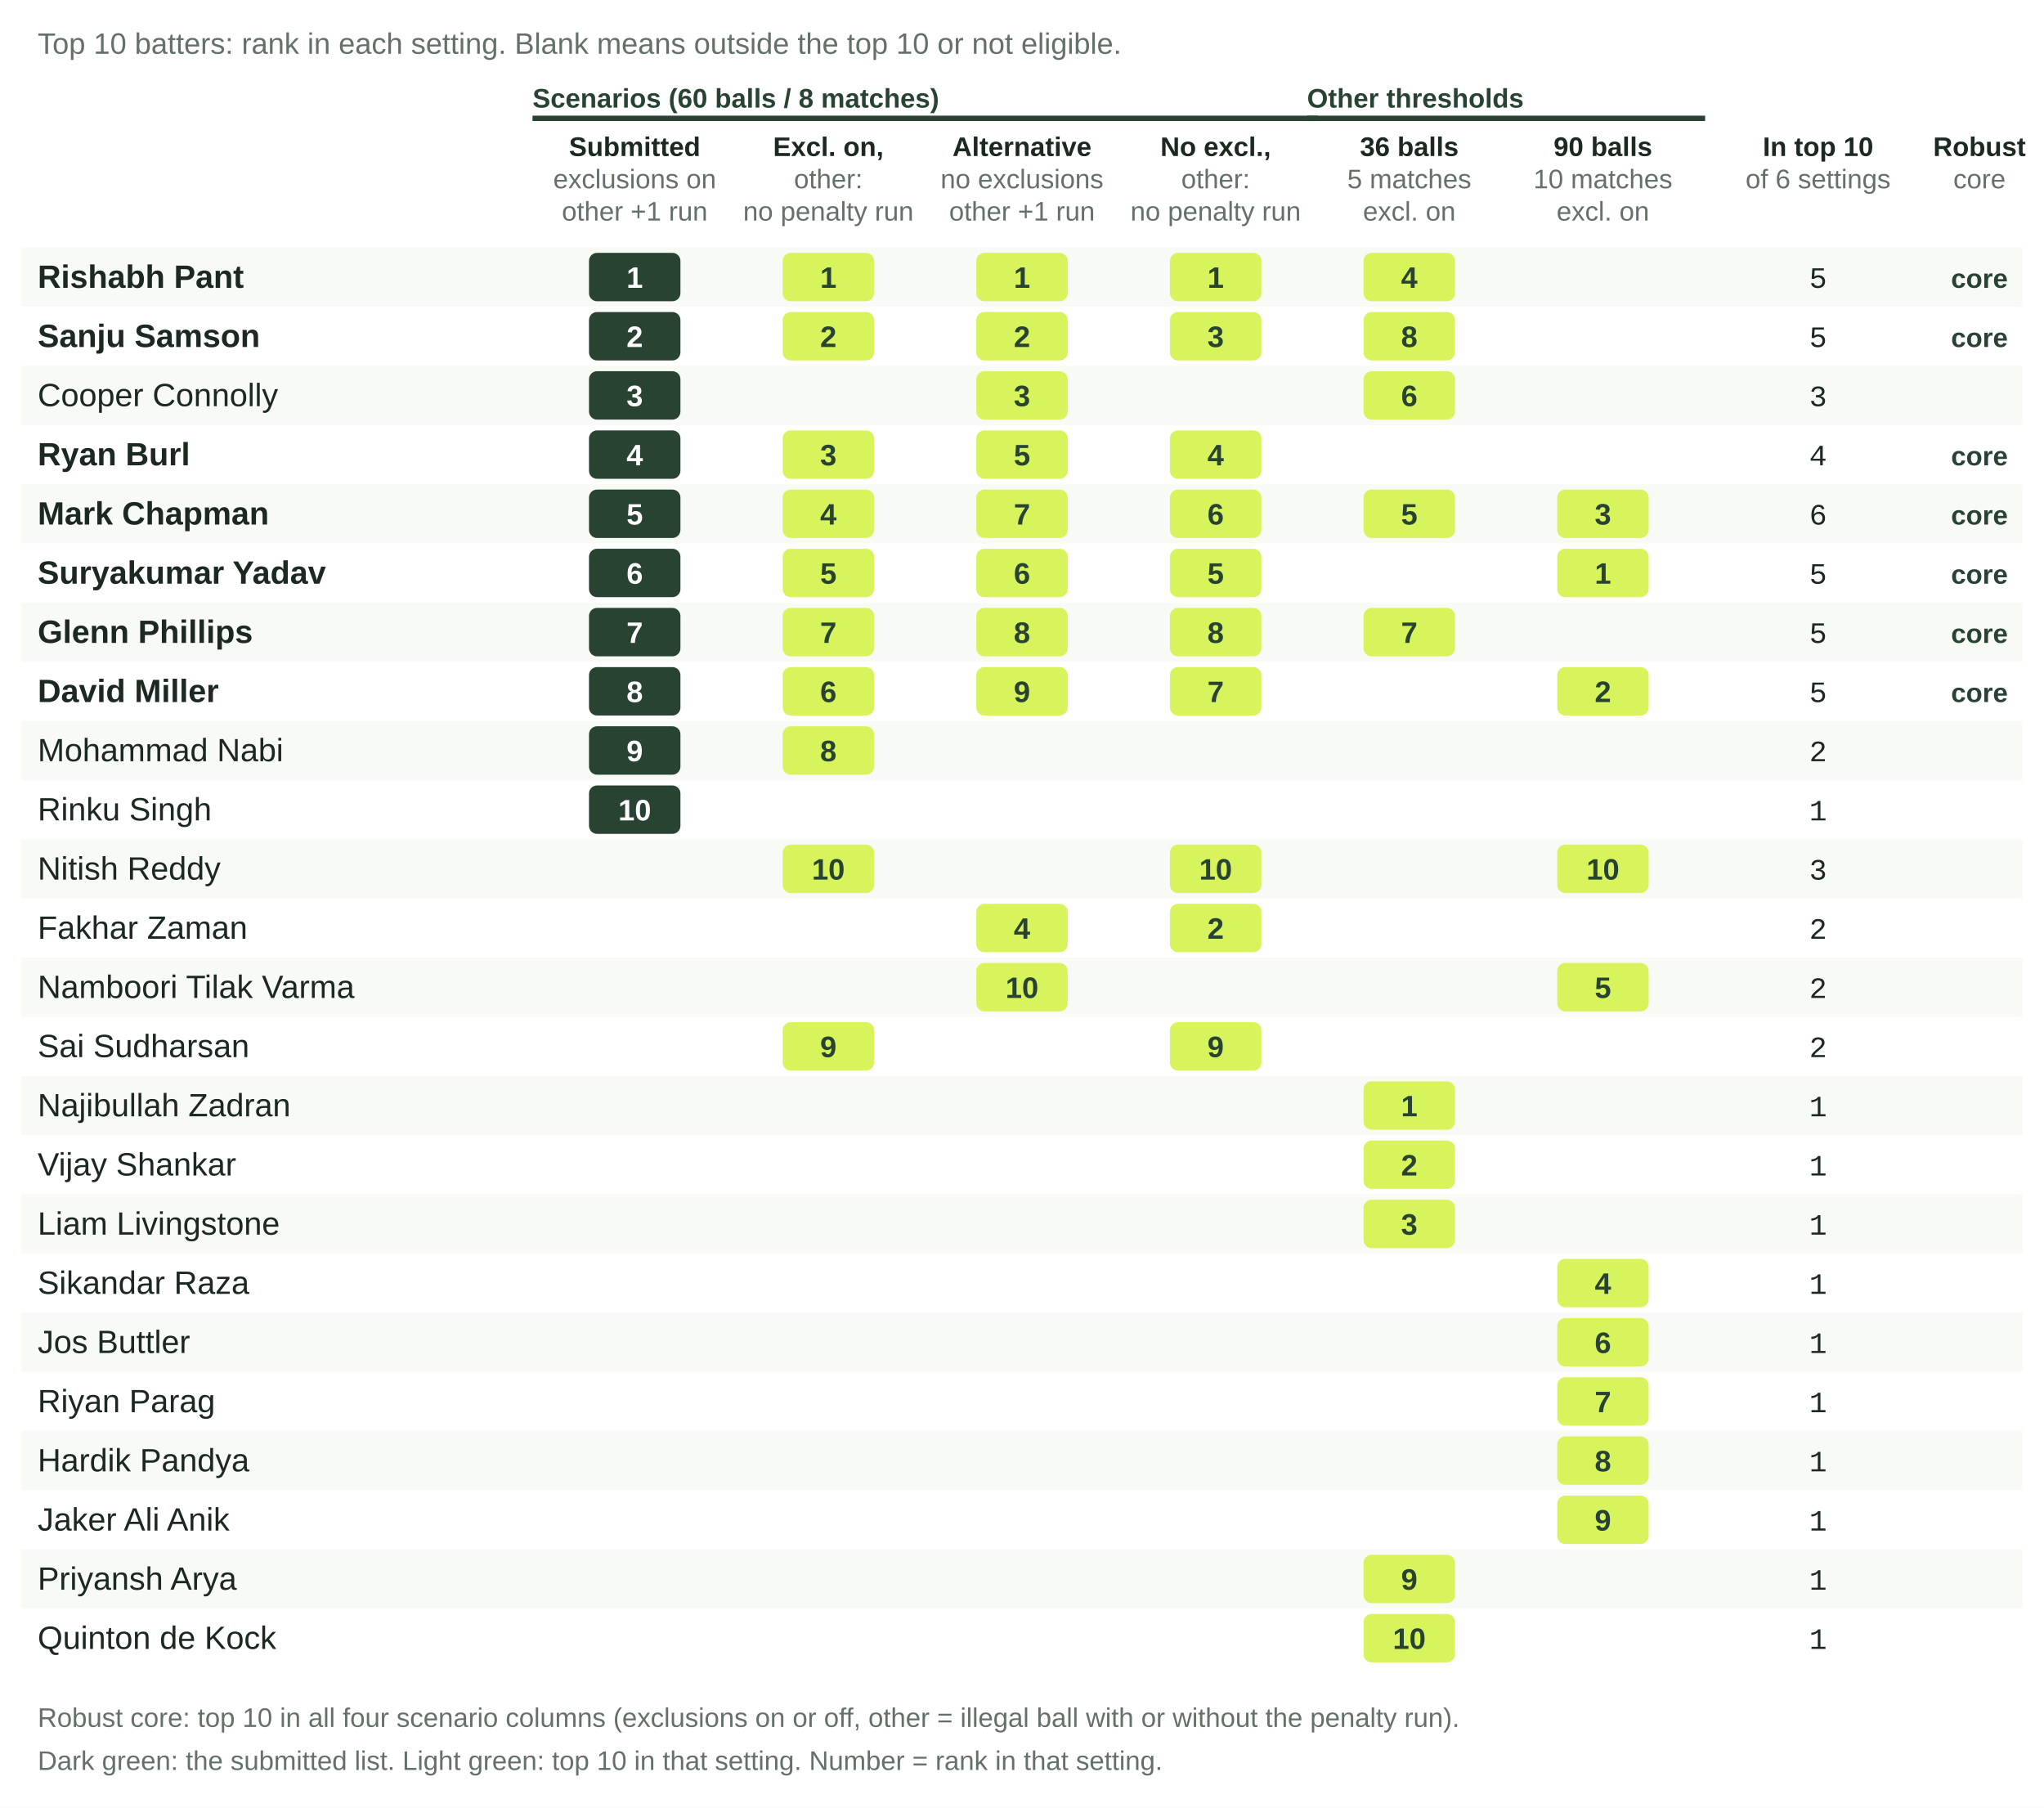
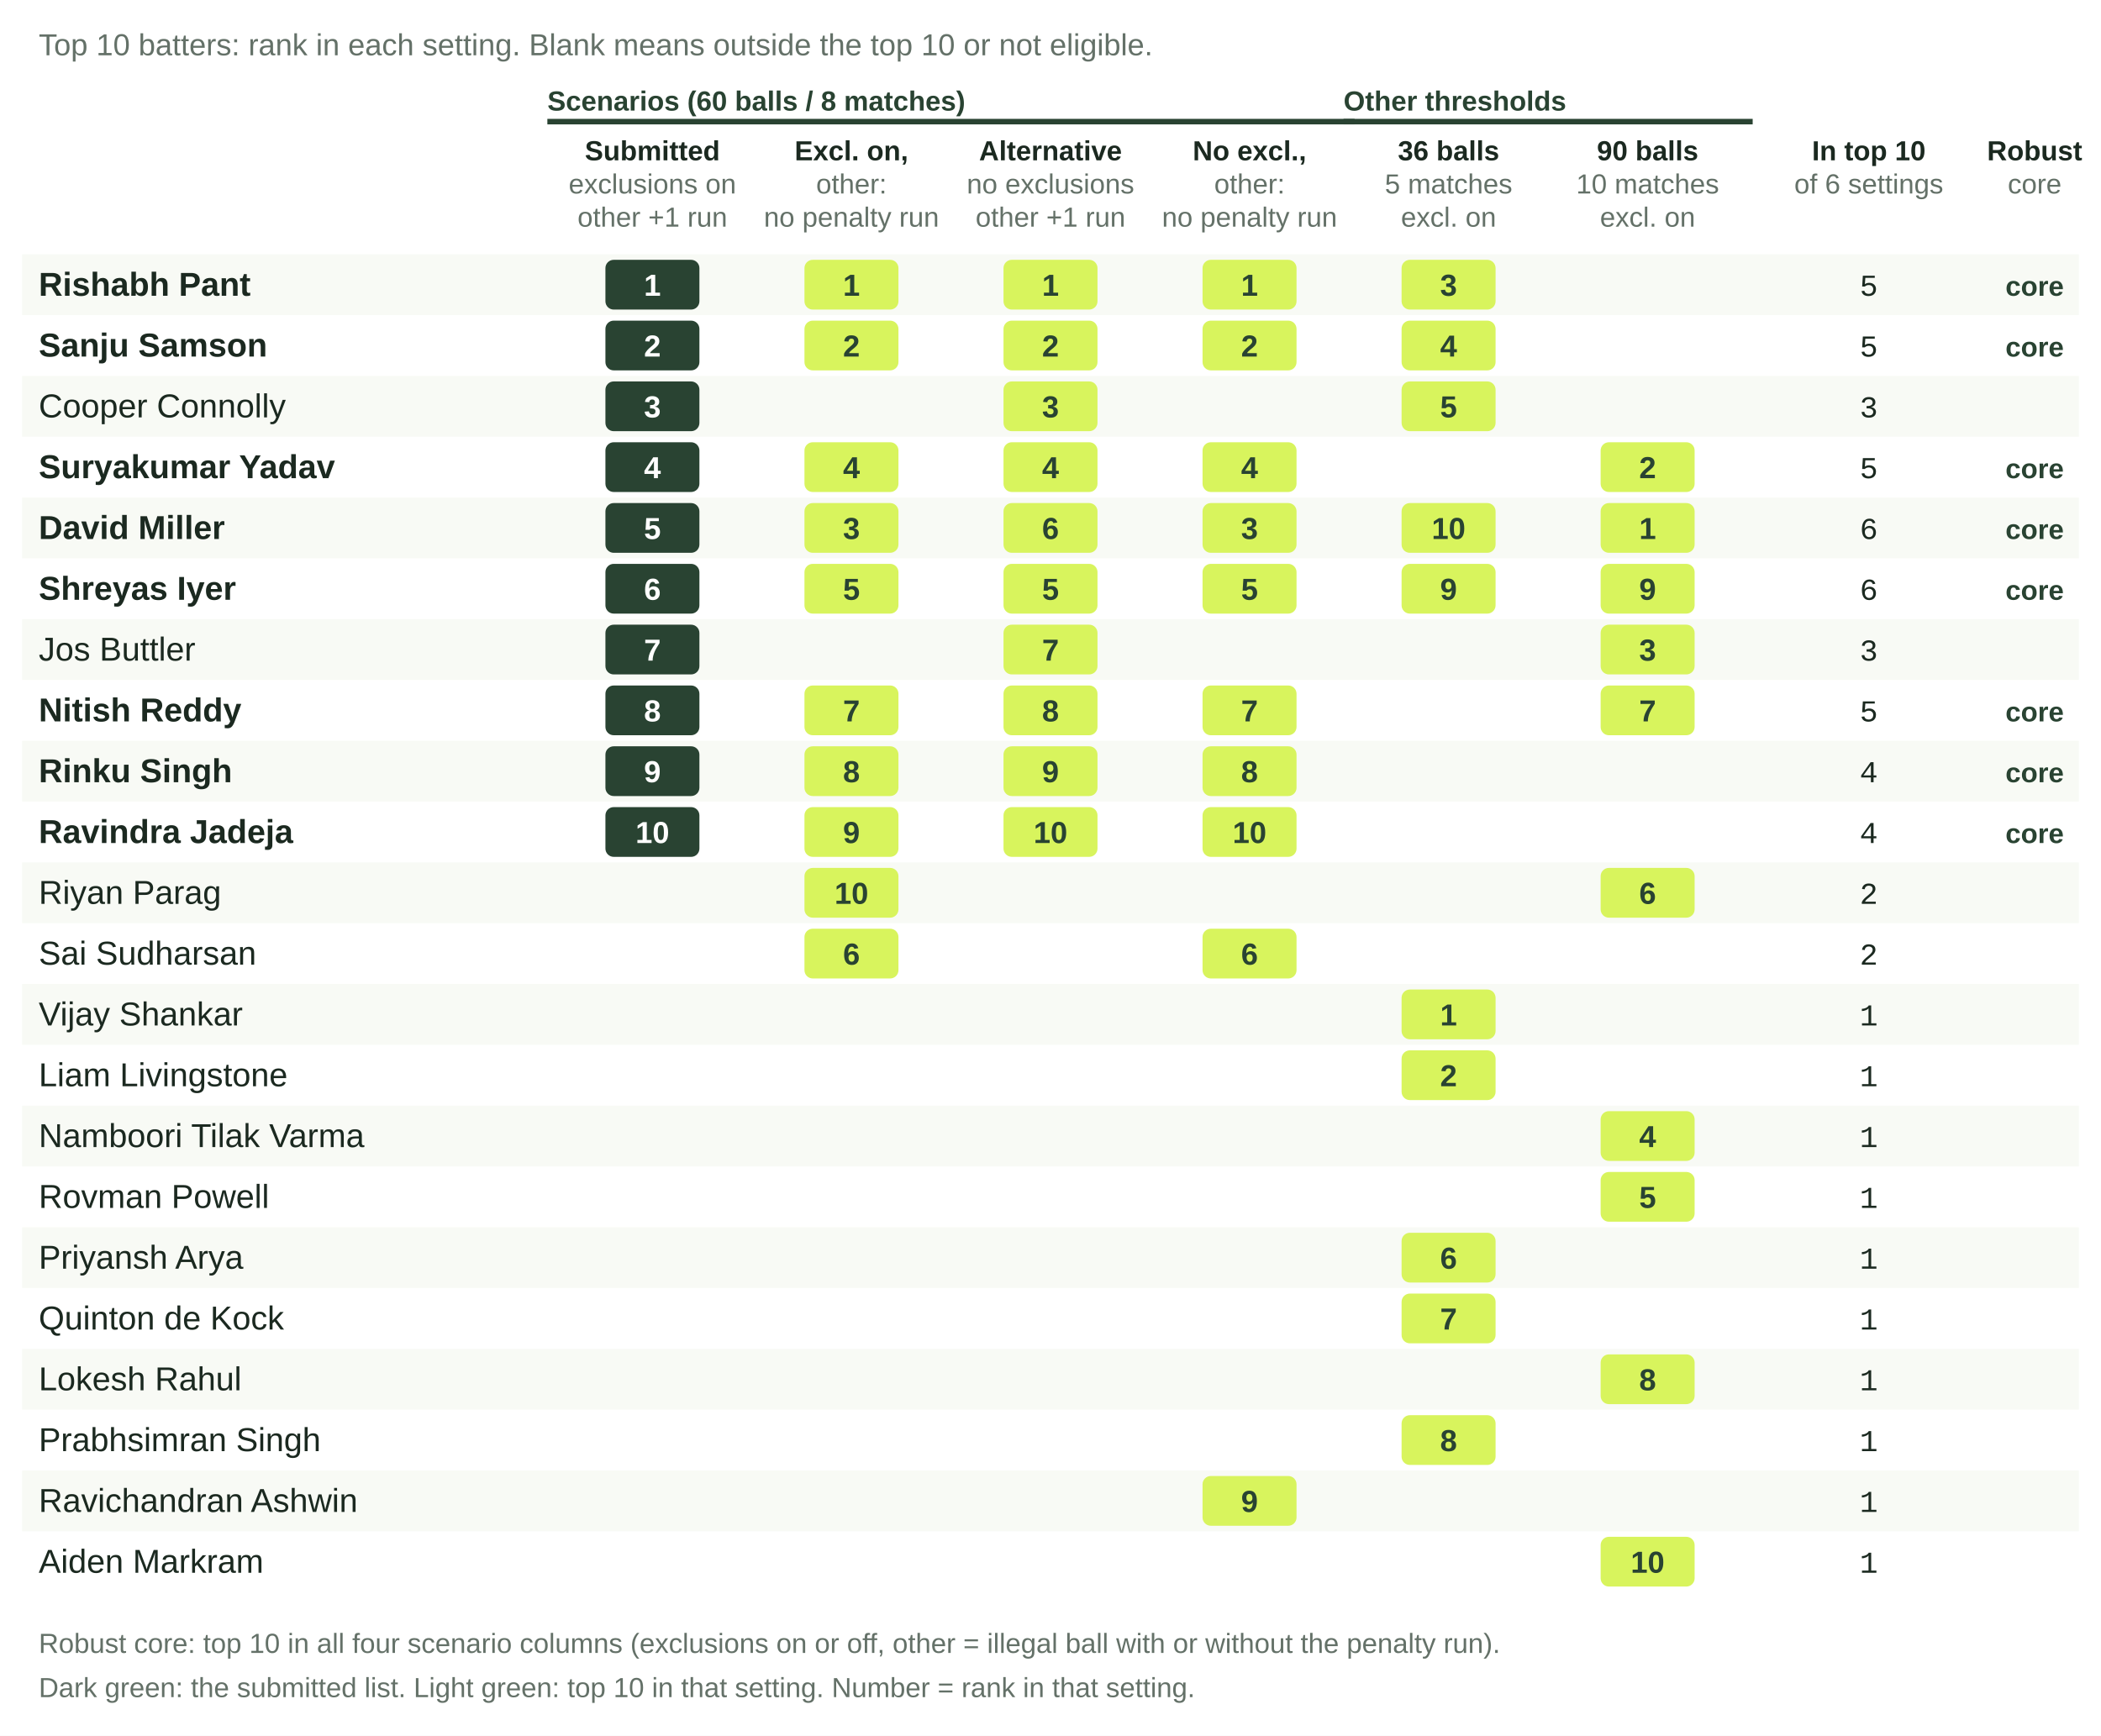
- <svg xmlns="http://www.w3.org/2000/svg" viewBox="0 0 760 672" width="760" height="672" role="img" aria-label="Top-10 membership of batters across settings">
-   <rect x="0" y="0" width="760" height="672" fill="#ffffff" />
+ <svg xmlns="http://www.w3.org/2000/svg" viewBox="0 0 760 628" width="760" height="628" role="img" aria-label="Top-10 membership of batters across settings">
+   <rect x="0" y="0" width="760" height="628" fill="#ffffff" />
  <text x="14" y="20" font-family="Segoe UI, Arial, sans-serif" font-size="11" font-weight="normal" fill="#647168" text-anchor="start">Top 10 batters: rank in each setting. Blank means outside the top 10 or not eligible.</text>
  <text x="198" y="40" font-family="Segoe UI, Arial, sans-serif" font-size="10" font-weight="700" fill="#294332" text-anchor="start">Scenarios (60 balls / 8 matches)</text>
  <line x1="198" y1="44" x2="490" y2="44" stroke="#294332" stroke-width="2" />
  <text x="486" y="40" font-family="Segoe UI, Arial, sans-serif" font-size="10" font-weight="700" fill="#294332" text-anchor="start">Other thresholds</text>
  <line x1="486" y1="44" x2="634" y2="44" stroke="#294332" stroke-width="2" />
  <text x="236" y="58" font-family="Segoe UI, Arial, sans-serif" font-size="10" font-weight="700" fill="#1b2920" text-anchor="middle">Submitted</text>
  <text x="236" y="70" font-family="Segoe UI, Arial, sans-serif" font-size="10" font-weight="normal" fill="#647168" text-anchor="middle">exclusions on</text>
  <text x="236" y="82" font-family="Segoe UI, Arial, sans-serif" font-size="10" font-weight="normal" fill="#647168" text-anchor="middle">other +1 run</text>
  <text x="308" y="58" font-family="Segoe UI, Arial, sans-serif" font-size="10" font-weight="700" fill="#1b2920" text-anchor="middle">Excl. on,</text>
  <text x="308" y="70" font-family="Segoe UI, Arial, sans-serif" font-size="10" font-weight="normal" fill="#647168" text-anchor="middle">other:</text>
  <text x="308" y="82" font-family="Segoe UI, Arial, sans-serif" font-size="10" font-weight="normal" fill="#647168" text-anchor="middle">no penalty run</text>
  <text x="380" y="58" font-family="Segoe UI, Arial, sans-serif" font-size="10" font-weight="700" fill="#1b2920" text-anchor="middle">Alternative</text>
  <text x="380" y="70" font-family="Segoe UI, Arial, sans-serif" font-size="10" font-weight="normal" fill="#647168" text-anchor="middle">no exclusions</text>
  <text x="380" y="82" font-family="Segoe UI, Arial, sans-serif" font-size="10" font-weight="normal" fill="#647168" text-anchor="middle">other +1 run</text>
  <text x="452" y="58" font-family="Segoe UI, Arial, sans-serif" font-size="10" font-weight="700" fill="#1b2920" text-anchor="middle">No excl.,</text>
  <text x="452" y="70" font-family="Segoe UI, Arial, sans-serif" font-size="10" font-weight="normal" fill="#647168" text-anchor="middle">other:</text>
  <text x="452" y="82" font-family="Segoe UI, Arial, sans-serif" font-size="10" font-weight="normal" fill="#647168" text-anchor="middle">no penalty run</text>
  <text x="524" y="58" font-family="Segoe UI, Arial, sans-serif" font-size="10" font-weight="700" fill="#1b2920" text-anchor="middle">36 balls</text>
  <text x="524" y="70" font-family="Segoe UI, Arial, sans-serif" font-size="10" font-weight="normal" fill="#647168" text-anchor="middle">5 matches</text>
  <text x="524" y="82" font-family="Segoe UI, Arial, sans-serif" font-size="10" font-weight="normal" fill="#647168" text-anchor="middle">excl. on</text>
  <text x="596" y="58" font-family="Segoe UI, Arial, sans-serif" font-size="10" font-weight="700" fill="#1b2920" text-anchor="middle">90 balls</text>
  <text x="596" y="70" font-family="Segoe UI, Arial, sans-serif" font-size="10" font-weight="normal" fill="#647168" text-anchor="middle">10 matches</text>
  <text x="596" y="82" font-family="Segoe UI, Arial, sans-serif" font-size="10" font-weight="normal" fill="#647168" text-anchor="middle">excl. on</text>
  <text x="676" y="58" font-family="Segoe UI, Arial, sans-serif" font-size="10" font-weight="700" fill="#1b2920" text-anchor="middle">In top 10</text>
  <text x="676" y="70" font-family="Segoe UI, Arial, sans-serif" font-size="10" font-weight="normal" fill="#647168" text-anchor="middle">of 6 settings</text>
  <text x="736" y="58" font-family="Segoe UI, Arial, sans-serif" font-size="10" font-weight="700" fill="#1b2920" text-anchor="middle">Robust</text>
  <text x="736" y="70" font-family="Segoe UI, Arial, sans-serif" font-size="10" font-weight="normal" fill="#647168" text-anchor="middle">core</text>
-   <g class="row" data-player="Rishabh Pant" data-ranks="1,1,1,1,4,-" data-count="5" data-core="yes">
+   <g class="row" data-player="Rishabh Pant" data-ranks="1,1,1,1,3,-" data-count="5" data-core="yes">
    <rect x="8" y="92" width="744" height="22" fill="#f8faf5" />
    <text x="14" y="107" font-family="Segoe UI, Arial, sans-serif" font-size="12" font-weight="700" fill="#1b2920" text-anchor="start">Rishabh Pant</text>
    <rect x="219" y="94" width="34" height="18" fill="#294332" rx="3" />
    <text x="236" y="107" font-family="Segoe UI, Arial, sans-serif" font-size="11" font-weight="700" fill="#ffffff" text-anchor="middle" class="v-rank">1</text>
    <rect x="291" y="94" width="34" height="18" fill="#d8f45d" rx="3" />
    <text x="308" y="107" font-family="Segoe UI, Arial, sans-serif" font-size="11" font-weight="700" fill="#294332" text-anchor="middle" class="v-rank">1</text>
    <rect x="363" y="94" width="34" height="18" fill="#d8f45d" rx="3" />
    <text x="380" y="107" font-family="Segoe UI, Arial, sans-serif" font-size="11" font-weight="700" fill="#294332" text-anchor="middle" class="v-rank">1</text>
    <rect x="435" y="94" width="34" height="18" fill="#d8f45d" rx="3" />
    <text x="452" y="107" font-family="Segoe UI, Arial, sans-serif" font-size="11" font-weight="700" fill="#294332" text-anchor="middle" class="v-rank">1</text>
    <rect x="507" y="94" width="34" height="18" fill="#d8f45d" rx="3" />
-     <text x="524" y="107" font-family="Segoe UI, Arial, sans-serif" font-size="11" font-weight="700" fill="#294332" text-anchor="middle" class="v-rank">4</text>
+     <text x="524" y="107" font-family="Segoe UI, Arial, sans-serif" font-size="11" font-weight="700" fill="#294332" text-anchor="middle" class="v-rank">3</text>
    <text x="676" y="107" font-family="Consolas, Courier New, monospace" font-size="11" font-weight="normal" fill="#1b2920" text-anchor="middle">5</text>
    <text x="736" y="107" font-family="Segoe UI, Arial, sans-serif" font-size="10" font-weight="700" fill="#294332" text-anchor="middle">core</text>
  </g>
-   <g class="row" data-player="Sanju Samson" data-ranks="2,2,2,3,8,-" data-count="5" data-core="yes">
+   <g class="row" data-player="Sanju Samson" data-ranks="2,2,2,2,4,-" data-count="5" data-core="yes">
    <text x="14" y="129" font-family="Segoe UI, Arial, sans-serif" font-size="12" font-weight="700" fill="#1b2920" text-anchor="start">Sanju Samson</text>
    <rect x="219" y="116" width="34" height="18" fill="#294332" rx="3" />
    <text x="236" y="129" font-family="Segoe UI, Arial, sans-serif" font-size="11" font-weight="700" fill="#ffffff" text-anchor="middle" class="v-rank">2</text>
    <rect x="291" y="116" width="34" height="18" fill="#d8f45d" rx="3" />
    <text x="308" y="129" font-family="Segoe UI, Arial, sans-serif" font-size="11" font-weight="700" fill="#294332" text-anchor="middle" class="v-rank">2</text>
    <rect x="363" y="116" width="34" height="18" fill="#d8f45d" rx="3" />
    <text x="380" y="129" font-family="Segoe UI, Arial, sans-serif" font-size="11" font-weight="700" fill="#294332" text-anchor="middle" class="v-rank">2</text>
    <rect x="435" y="116" width="34" height="18" fill="#d8f45d" rx="3" />
-     <text x="452" y="129" font-family="Segoe UI, Arial, sans-serif" font-size="11" font-weight="700" fill="#294332" text-anchor="middle" class="v-rank">3</text>
+     <text x="452" y="129" font-family="Segoe UI, Arial, sans-serif" font-size="11" font-weight="700" fill="#294332" text-anchor="middle" class="v-rank">2</text>
    <rect x="507" y="116" width="34" height="18" fill="#d8f45d" rx="3" />
-     <text x="524" y="129" font-family="Segoe UI, Arial, sans-serif" font-size="11" font-weight="700" fill="#294332" text-anchor="middle" class="v-rank">8</text>
+     <text x="524" y="129" font-family="Segoe UI, Arial, sans-serif" font-size="11" font-weight="700" fill="#294332" text-anchor="middle" class="v-rank">4</text>
    <text x="676" y="129" font-family="Consolas, Courier New, monospace" font-size="11" font-weight="normal" fill="#1b2920" text-anchor="middle">5</text>
    <text x="736" y="129" font-family="Segoe UI, Arial, sans-serif" font-size="10" font-weight="700" fill="#294332" text-anchor="middle">core</text>
  </g>
-   <g class="row" data-player="Cooper Connolly" data-ranks="3,-,3,-,6,-" data-count="3" data-core="no">
+   <g class="row" data-player="Cooper Connolly" data-ranks="3,-,3,-,5,-" data-count="3" data-core="no">
    <rect x="8" y="136" width="744" height="22" fill="#f8faf5" />
    <text x="14" y="151" font-family="Segoe UI, Arial, sans-serif" font-size="12" font-weight="normal" fill="#1b2920" text-anchor="start">Cooper Connolly</text>
    <rect x="219" y="138" width="34" height="18" fill="#294332" rx="3" />
    <text x="236" y="151" font-family="Segoe UI, Arial, sans-serif" font-size="11" font-weight="700" fill="#ffffff" text-anchor="middle" class="v-rank">3</text>
    <rect x="363" y="138" width="34" height="18" fill="#d8f45d" rx="3" />
    <text x="380" y="151" font-family="Segoe UI, Arial, sans-serif" font-size="11" font-weight="700" fill="#294332" text-anchor="middle" class="v-rank">3</text>
    <rect x="507" y="138" width="34" height="18" fill="#d8f45d" rx="3" />
-     <text x="524" y="151" font-family="Segoe UI, Arial, sans-serif" font-size="11" font-weight="700" fill="#294332" text-anchor="middle" class="v-rank">6</text>
+     <text x="524" y="151" font-family="Segoe UI, Arial, sans-serif" font-size="11" font-weight="700" fill="#294332" text-anchor="middle" class="v-rank">5</text>
    <text x="676" y="151" font-family="Consolas, Courier New, monospace" font-size="11" font-weight="normal" fill="#1b2920" text-anchor="middle">3</text>
  </g>
-   <g class="row" data-player="Ryan Burl" data-ranks="4,3,5,4,-,-" data-count="4" data-core="yes">
-     <text x="14" y="173" font-family="Segoe UI, Arial, sans-serif" font-size="12" font-weight="700" fill="#1b2920" text-anchor="start">Ryan Burl</text>
+   <g class="row" data-player="Suryakumar Yadav" data-ranks="4,4,4,4,-,2" data-count="5" data-core="yes">
+     <text x="14" y="173" font-family="Segoe UI, Arial, sans-serif" font-size="12" font-weight="700" fill="#1b2920" text-anchor="start">Suryakumar Yadav</text>
    <rect x="219" y="160" width="34" height="18" fill="#294332" rx="3" />
    <text x="236" y="173" font-family="Segoe UI, Arial, sans-serif" font-size="11" font-weight="700" fill="#ffffff" text-anchor="middle" class="v-rank">4</text>
    <rect x="291" y="160" width="34" height="18" fill="#d8f45d" rx="3" />
-     <text x="308" y="173" font-family="Segoe UI, Arial, sans-serif" font-size="11" font-weight="700" fill="#294332" text-anchor="middle" class="v-rank">3</text>
+     <text x="308" y="173" font-family="Segoe UI, Arial, sans-serif" font-size="11" font-weight="700" fill="#294332" text-anchor="middle" class="v-rank">4</text>
    <rect x="363" y="160" width="34" height="18" fill="#d8f45d" rx="3" />
-     <text x="380" y="173" font-family="Segoe UI, Arial, sans-serif" font-size="11" font-weight="700" fill="#294332" text-anchor="middle" class="v-rank">5</text>
+     <text x="380" y="173" font-family="Segoe UI, Arial, sans-serif" font-size="11" font-weight="700" fill="#294332" text-anchor="middle" class="v-rank">4</text>
    <rect x="435" y="160" width="34" height="18" fill="#d8f45d" rx="3" />
    <text x="452" y="173" font-family="Segoe UI, Arial, sans-serif" font-size="11" font-weight="700" fill="#294332" text-anchor="middle" class="v-rank">4</text>
-     <text x="676" y="173" font-family="Consolas, Courier New, monospace" font-size="11" font-weight="normal" fill="#1b2920" text-anchor="middle">4</text>
+     <rect x="579" y="160" width="34" height="18" fill="#d8f45d" rx="3" />
+     <text x="596" y="173" font-family="Segoe UI, Arial, sans-serif" font-size="11" font-weight="700" fill="#294332" text-anchor="middle" class="v-rank">2</text>
+     <text x="676" y="173" font-family="Consolas, Courier New, monospace" font-size="11" font-weight="normal" fill="#1b2920" text-anchor="middle">5</text>
    <text x="736" y="173" font-family="Segoe UI, Arial, sans-serif" font-size="10" font-weight="700" fill="#294332" text-anchor="middle">core</text>
  </g>
-   <g class="row" data-player="Mark Chapman" data-ranks="5,4,7,6,5,3" data-count="6" data-core="yes">
+   <g class="row" data-player="David Miller" data-ranks="5,3,6,3,10,1" data-count="6" data-core="yes">
    <rect x="8" y="180" width="744" height="22" fill="#f8faf5" />
-     <text x="14" y="195" font-family="Segoe UI, Arial, sans-serif" font-size="12" font-weight="700" fill="#1b2920" text-anchor="start">Mark Chapman</text>
+     <text x="14" y="195" font-family="Segoe UI, Arial, sans-serif" font-size="12" font-weight="700" fill="#1b2920" text-anchor="start">David Miller</text>
    <rect x="219" y="182" width="34" height="18" fill="#294332" rx="3" />
    <text x="236" y="195" font-family="Segoe UI, Arial, sans-serif" font-size="11" font-weight="700" fill="#ffffff" text-anchor="middle" class="v-rank">5</text>
    <rect x="291" y="182" width="34" height="18" fill="#d8f45d" rx="3" />
-     <text x="308" y="195" font-family="Segoe UI, Arial, sans-serif" font-size="11" font-weight="700" fill="#294332" text-anchor="middle" class="v-rank">4</text>
+     <text x="308" y="195" font-family="Segoe UI, Arial, sans-serif" font-size="11" font-weight="700" fill="#294332" text-anchor="middle" class="v-rank">3</text>
    <rect x="363" y="182" width="34" height="18" fill="#d8f45d" rx="3" />
-     <text x="380" y="195" font-family="Segoe UI, Arial, sans-serif" font-size="11" font-weight="700" fill="#294332" text-anchor="middle" class="v-rank">7</text>
+     <text x="380" y="195" font-family="Segoe UI, Arial, sans-serif" font-size="11" font-weight="700" fill="#294332" text-anchor="middle" class="v-rank">6</text>
    <rect x="435" y="182" width="34" height="18" fill="#d8f45d" rx="3" />
-     <text x="452" y="195" font-family="Segoe UI, Arial, sans-serif" font-size="11" font-weight="700" fill="#294332" text-anchor="middle" class="v-rank">6</text>
+     <text x="452" y="195" font-family="Segoe UI, Arial, sans-serif" font-size="11" font-weight="700" fill="#294332" text-anchor="middle" class="v-rank">3</text>
    <rect x="507" y="182" width="34" height="18" fill="#d8f45d" rx="3" />
-     <text x="524" y="195" font-family="Segoe UI, Arial, sans-serif" font-size="11" font-weight="700" fill="#294332" text-anchor="middle" class="v-rank">5</text>
+     <text x="524" y="195" font-family="Segoe UI, Arial, sans-serif" font-size="11" font-weight="700" fill="#294332" text-anchor="middle" class="v-rank">10</text>
    <rect x="579" y="182" width="34" height="18" fill="#d8f45d" rx="3" />
-     <text x="596" y="195" font-family="Segoe UI, Arial, sans-serif" font-size="11" font-weight="700" fill="#294332" text-anchor="middle" class="v-rank">3</text>
+     <text x="596" y="195" font-family="Segoe UI, Arial, sans-serif" font-size="11" font-weight="700" fill="#294332" text-anchor="middle" class="v-rank">1</text>
    <text x="676" y="195" font-family="Consolas, Courier New, monospace" font-size="11" font-weight="normal" fill="#1b2920" text-anchor="middle">6</text>
    <text x="736" y="195" font-family="Segoe UI, Arial, sans-serif" font-size="10" font-weight="700" fill="#294332" text-anchor="middle">core</text>
  </g>
-   <g class="row" data-player="Suryakumar Yadav" data-ranks="6,5,6,5,-,1" data-count="5" data-core="yes">
-     <text x="14" y="217" font-family="Segoe UI, Arial, sans-serif" font-size="12" font-weight="700" fill="#1b2920" text-anchor="start">Suryakumar Yadav</text>
+   <g class="row" data-player="Shreyas Iyer" data-ranks="6,5,5,5,9,9" data-count="6" data-core="yes">
+     <text x="14" y="217" font-family="Segoe UI, Arial, sans-serif" font-size="12" font-weight="700" fill="#1b2920" text-anchor="start">Shreyas Iyer</text>
    <rect x="219" y="204" width="34" height="18" fill="#294332" rx="3" />
    <text x="236" y="217" font-family="Segoe UI, Arial, sans-serif" font-size="11" font-weight="700" fill="#ffffff" text-anchor="middle" class="v-rank">6</text>
    <rect x="291" y="204" width="34" height="18" fill="#d8f45d" rx="3" />
    <text x="308" y="217" font-family="Segoe UI, Arial, sans-serif" font-size="11" font-weight="700" fill="#294332" text-anchor="middle" class="v-rank">5</text>
    <rect x="363" y="204" width="34" height="18" fill="#d8f45d" rx="3" />
-     <text x="380" y="217" font-family="Segoe UI, Arial, sans-serif" font-size="11" font-weight="700" fill="#294332" text-anchor="middle" class="v-rank">6</text>
+     <text x="380" y="217" font-family="Segoe UI, Arial, sans-serif" font-size="11" font-weight="700" fill="#294332" text-anchor="middle" class="v-rank">5</text>
    <rect x="435" y="204" width="34" height="18" fill="#d8f45d" rx="3" />
    <text x="452" y="217" font-family="Segoe UI, Arial, sans-serif" font-size="11" font-weight="700" fill="#294332" text-anchor="middle" class="v-rank">5</text>
+     <rect x="507" y="204" width="34" height="18" fill="#d8f45d" rx="3" />
+     <text x="524" y="217" font-family="Segoe UI, Arial, sans-serif" font-size="11" font-weight="700" fill="#294332" text-anchor="middle" class="v-rank">9</text>
    <rect x="579" y="204" width="34" height="18" fill="#d8f45d" rx="3" />
-     <text x="596" y="217" font-family="Segoe UI, Arial, sans-serif" font-size="11" font-weight="700" fill="#294332" text-anchor="middle" class="v-rank">1</text>
-     <text x="676" y="217" font-family="Consolas, Courier New, monospace" font-size="11" font-weight="normal" fill="#1b2920" text-anchor="middle">5</text>
+     <text x="596" y="217" font-family="Segoe UI, Arial, sans-serif" font-size="11" font-weight="700" fill="#294332" text-anchor="middle" class="v-rank">9</text>
+     <text x="676" y="217" font-family="Consolas, Courier New, monospace" font-size="11" font-weight="normal" fill="#1b2920" text-anchor="middle">6</text>
    <text x="736" y="217" font-family="Segoe UI, Arial, sans-serif" font-size="10" font-weight="700" fill="#294332" text-anchor="middle">core</text>
  </g>
-   <g class="row" data-player="Glenn Phillips" data-ranks="7,7,8,8,7,-" data-count="5" data-core="yes">
+   <g class="row" data-player="Jos Buttler" data-ranks="7,-,7,-,-,3" data-count="3" data-core="no">
    <rect x="8" y="224" width="744" height="22" fill="#f8faf5" />
-     <text x="14" y="239" font-family="Segoe UI, Arial, sans-serif" font-size="12" font-weight="700" fill="#1b2920" text-anchor="start">Glenn Phillips</text>
+     <text x="14" y="239" font-family="Segoe UI, Arial, sans-serif" font-size="12" font-weight="normal" fill="#1b2920" text-anchor="start">Jos Buttler</text>
    <rect x="219" y="226" width="34" height="18" fill="#294332" rx="3" />
    <text x="236" y="239" font-family="Segoe UI, Arial, sans-serif" font-size="11" font-weight="700" fill="#ffffff" text-anchor="middle" class="v-rank">7</text>
-     <rect x="291" y="226" width="34" height="18" fill="#d8f45d" rx="3" />
-     <text x="308" y="239" font-family="Segoe UI, Arial, sans-serif" font-size="11" font-weight="700" fill="#294332" text-anchor="middle" class="v-rank">7</text>
    <rect x="363" y="226" width="34" height="18" fill="#d8f45d" rx="3" />
-     <text x="380" y="239" font-family="Segoe UI, Arial, sans-serif" font-size="11" font-weight="700" fill="#294332" text-anchor="middle" class="v-rank">8</text>
-     <rect x="435" y="226" width="34" height="18" fill="#d8f45d" rx="3" />
-     <text x="452" y="239" font-family="Segoe UI, Arial, sans-serif" font-size="11" font-weight="700" fill="#294332" text-anchor="middle" class="v-rank">8</text>
-     <rect x="507" y="226" width="34" height="18" fill="#d8f45d" rx="3" />
-     <text x="524" y="239" font-family="Segoe UI, Arial, sans-serif" font-size="11" font-weight="700" fill="#294332" text-anchor="middle" class="v-rank">7</text>
-     <text x="676" y="239" font-family="Consolas, Courier New, monospace" font-size="11" font-weight="normal" fill="#1b2920" text-anchor="middle">5</text>
-     <text x="736" y="239" font-family="Segoe UI, Arial, sans-serif" font-size="10" font-weight="700" fill="#294332" text-anchor="middle">core</text>
-   </g>
-   <g class="row" data-player="David Miller" data-ranks="8,6,9,7,-,2" data-count="5" data-core="yes">
-     <text x="14" y="261" font-family="Segoe UI, Arial, sans-serif" font-size="12" font-weight="700" fill="#1b2920" text-anchor="start">David Miller</text>
+     <text x="380" y="239" font-family="Segoe UI, Arial, sans-serif" font-size="11" font-weight="700" fill="#294332" text-anchor="middle" class="v-rank">7</text>
+     <rect x="579" y="226" width="34" height="18" fill="#d8f45d" rx="3" />
+     <text x="596" y="239" font-family="Segoe UI, Arial, sans-serif" font-size="11" font-weight="700" fill="#294332" text-anchor="middle" class="v-rank">3</text>
+     <text x="676" y="239" font-family="Consolas, Courier New, monospace" font-size="11" font-weight="normal" fill="#1b2920" text-anchor="middle">3</text>
+   </g>
+   <g class="row" data-player="Nitish Reddy" data-ranks="8,7,8,7,-,7" data-count="5" data-core="yes">
+     <text x="14" y="261" font-family="Segoe UI, Arial, sans-serif" font-size="12" font-weight="700" fill="#1b2920" text-anchor="start">Nitish Reddy</text>
    <rect x="219" y="248" width="34" height="18" fill="#294332" rx="3" />
    <text x="236" y="261" font-family="Segoe UI, Arial, sans-serif" font-size="11" font-weight="700" fill="#ffffff" text-anchor="middle" class="v-rank">8</text>
    <rect x="291" y="248" width="34" height="18" fill="#d8f45d" rx="3" />
-     <text x="308" y="261" font-family="Segoe UI, Arial, sans-serif" font-size="11" font-weight="700" fill="#294332" text-anchor="middle" class="v-rank">6</text>
+     <text x="308" y="261" font-family="Segoe UI, Arial, sans-serif" font-size="11" font-weight="700" fill="#294332" text-anchor="middle" class="v-rank">7</text>
    <rect x="363" y="248" width="34" height="18" fill="#d8f45d" rx="3" />
-     <text x="380" y="261" font-family="Segoe UI, Arial, sans-serif" font-size="11" font-weight="700" fill="#294332" text-anchor="middle" class="v-rank">9</text>
+     <text x="380" y="261" font-family="Segoe UI, Arial, sans-serif" font-size="11" font-weight="700" fill="#294332" text-anchor="middle" class="v-rank">8</text>
    <rect x="435" y="248" width="34" height="18" fill="#d8f45d" rx="3" />
    <text x="452" y="261" font-family="Segoe UI, Arial, sans-serif" font-size="11" font-weight="700" fill="#294332" text-anchor="middle" class="v-rank">7</text>
    <rect x="579" y="248" width="34" height="18" fill="#d8f45d" rx="3" />
-     <text x="596" y="261" font-family="Segoe UI, Arial, sans-serif" font-size="11" font-weight="700" fill="#294332" text-anchor="middle" class="v-rank">2</text>
+     <text x="596" y="261" font-family="Segoe UI, Arial, sans-serif" font-size="11" font-weight="700" fill="#294332" text-anchor="middle" class="v-rank">7</text>
    <text x="676" y="261" font-family="Consolas, Courier New, monospace" font-size="11" font-weight="normal" fill="#1b2920" text-anchor="middle">5</text>
    <text x="736" y="261" font-family="Segoe UI, Arial, sans-serif" font-size="10" font-weight="700" fill="#294332" text-anchor="middle">core</text>
  </g>
-   <g class="row" data-player="Mohammad Nabi" data-ranks="9,8,-,-,-,-" data-count="2" data-core="no">
+   <g class="row" data-player="Rinku Singh" data-ranks="9,8,9,8,-,-" data-count="4" data-core="yes">
    <rect x="8" y="268" width="744" height="22" fill="#f8faf5" />
-     <text x="14" y="283" font-family="Segoe UI, Arial, sans-serif" font-size="12" font-weight="normal" fill="#1b2920" text-anchor="start">Mohammad Nabi</text>
+     <text x="14" y="283" font-family="Segoe UI, Arial, sans-serif" font-size="12" font-weight="700" fill="#1b2920" text-anchor="start">Rinku Singh</text>
    <rect x="219" y="270" width="34" height="18" fill="#294332" rx="3" />
    <text x="236" y="283" font-family="Segoe UI, Arial, sans-serif" font-size="11" font-weight="700" fill="#ffffff" text-anchor="middle" class="v-rank">9</text>
    <rect x="291" y="270" width="34" height="18" fill="#d8f45d" rx="3" />
    <text x="308" y="283" font-family="Segoe UI, Arial, sans-serif" font-size="11" font-weight="700" fill="#294332" text-anchor="middle" class="v-rank">8</text>
-     <text x="676" y="283" font-family="Consolas, Courier New, monospace" font-size="11" font-weight="normal" fill="#1b2920" text-anchor="middle">2</text>
-   </g>
-   <g class="row" data-player="Rinku Singh" data-ranks="10,-,-,-,-,-" data-count="1" data-core="no">
-     <text x="14" y="305" font-family="Segoe UI, Arial, sans-serif" font-size="12" font-weight="normal" fill="#1b2920" text-anchor="start">Rinku Singh</text>
+     <rect x="363" y="270" width="34" height="18" fill="#d8f45d" rx="3" />
+     <text x="380" y="283" font-family="Segoe UI, Arial, sans-serif" font-size="11" font-weight="700" fill="#294332" text-anchor="middle" class="v-rank">9</text>
+     <rect x="435" y="270" width="34" height="18" fill="#d8f45d" rx="3" />
+     <text x="452" y="283" font-family="Segoe UI, Arial, sans-serif" font-size="11" font-weight="700" fill="#294332" text-anchor="middle" class="v-rank">8</text>
+     <text x="676" y="283" font-family="Consolas, Courier New, monospace" font-size="11" font-weight="normal" fill="#1b2920" text-anchor="middle">4</text>
+     <text x="736" y="283" font-family="Segoe UI, Arial, sans-serif" font-size="10" font-weight="700" fill="#294332" text-anchor="middle">core</text>
+   </g>
+   <g class="row" data-player="Ravindra Jadeja" data-ranks="10,9,10,10,-,-" data-count="4" data-core="yes">
+     <text x="14" y="305" font-family="Segoe UI, Arial, sans-serif" font-size="12" font-weight="700" fill="#1b2920" text-anchor="start">Ravindra Jadeja</text>
    <rect x="219" y="292" width="34" height="18" fill="#294332" rx="3" />
    <text x="236" y="305" font-family="Segoe UI, Arial, sans-serif" font-size="11" font-weight="700" fill="#ffffff" text-anchor="middle" class="v-rank">10</text>
-     <text x="676" y="305" font-family="Consolas, Courier New, monospace" font-size="11" font-weight="normal" fill="#1b2920" text-anchor="middle">1</text>
-   </g>
-   <g class="row" data-player="Nitish Reddy" data-ranks="-,10,-,10,-,10" data-count="3" data-core="no">
+     <rect x="291" y="292" width="34" height="18" fill="#d8f45d" rx="3" />
+     <text x="308" y="305" font-family="Segoe UI, Arial, sans-serif" font-size="11" font-weight="700" fill="#294332" text-anchor="middle" class="v-rank">9</text>
+     <rect x="363" y="292" width="34" height="18" fill="#d8f45d" rx="3" />
+     <text x="380" y="305" font-family="Segoe UI, Arial, sans-serif" font-size="11" font-weight="700" fill="#294332" text-anchor="middle" class="v-rank">10</text>
+     <rect x="435" y="292" width="34" height="18" fill="#d8f45d" rx="3" />
+     <text x="452" y="305" font-family="Segoe UI, Arial, sans-serif" font-size="11" font-weight="700" fill="#294332" text-anchor="middle" class="v-rank">10</text>
+     <text x="676" y="305" font-family="Consolas, Courier New, monospace" font-size="11" font-weight="normal" fill="#1b2920" text-anchor="middle">4</text>
+     <text x="736" y="305" font-family="Segoe UI, Arial, sans-serif" font-size="10" font-weight="700" fill="#294332" text-anchor="middle">core</text>
+   </g>
+   <g class="row" data-player="Riyan Parag" data-ranks="-,10,-,-,-,6" data-count="2" data-core="no">
    <rect x="8" y="312" width="744" height="22" fill="#f8faf5" />
-     <text x="14" y="327" font-family="Segoe UI, Arial, sans-serif" font-size="12" font-weight="normal" fill="#1b2920" text-anchor="start">Nitish Reddy</text>
+     <text x="14" y="327" font-family="Segoe UI, Arial, sans-serif" font-size="12" font-weight="normal" fill="#1b2920" text-anchor="start">Riyan Parag</text>
    <rect x="291" y="314" width="34" height="18" fill="#d8f45d" rx="3" />
    <text x="308" y="327" font-family="Segoe UI, Arial, sans-serif" font-size="11" font-weight="700" fill="#294332" text-anchor="middle" class="v-rank">10</text>
-     <rect x="435" y="314" width="34" height="18" fill="#d8f45d" rx="3" />
-     <text x="452" y="327" font-family="Segoe UI, Arial, sans-serif" font-size="11" font-weight="700" fill="#294332" text-anchor="middle" class="v-rank">10</text>
    <rect x="579" y="314" width="34" height="18" fill="#d8f45d" rx="3" />
-     <text x="596" y="327" font-family="Segoe UI, Arial, sans-serif" font-size="11" font-weight="700" fill="#294332" text-anchor="middle" class="v-rank">10</text>
-     <text x="676" y="327" font-family="Consolas, Courier New, monospace" font-size="11" font-weight="normal" fill="#1b2920" text-anchor="middle">3</text>
-   </g>
-   <g class="row" data-player="Fakhar Zaman" data-ranks="-,-,4,2,-,-" data-count="2" data-core="no">
-     <text x="14" y="349" font-family="Segoe UI, Arial, sans-serif" font-size="12" font-weight="normal" fill="#1b2920" text-anchor="start">Fakhar Zaman</text>
-     <rect x="363" y="336" width="34" height="18" fill="#d8f45d" rx="3" />
-     <text x="380" y="349" font-family="Segoe UI, Arial, sans-serif" font-size="11" font-weight="700" fill="#294332" text-anchor="middle" class="v-rank">4</text>
+     <text x="596" y="327" font-family="Segoe UI, Arial, sans-serif" font-size="11" font-weight="700" fill="#294332" text-anchor="middle" class="v-rank">6</text>
+     <text x="676" y="327" font-family="Consolas, Courier New, monospace" font-size="11" font-weight="normal" fill="#1b2920" text-anchor="middle">2</text>
+   </g>
+   <g class="row" data-player="Sai Sudharsan" data-ranks="-,6,-,6,-,-" data-count="2" data-core="no">
+     <text x="14" y="349" font-family="Segoe UI, Arial, sans-serif" font-size="12" font-weight="normal" fill="#1b2920" text-anchor="start">Sai Sudharsan</text>
+     <rect x="291" y="336" width="34" height="18" fill="#d8f45d" rx="3" />
+     <text x="308" y="349" font-family="Segoe UI, Arial, sans-serif" font-size="11" font-weight="700" fill="#294332" text-anchor="middle" class="v-rank">6</text>
    <rect x="435" y="336" width="34" height="18" fill="#d8f45d" rx="3" />
-     <text x="452" y="349" font-family="Segoe UI, Arial, sans-serif" font-size="11" font-weight="700" fill="#294332" text-anchor="middle" class="v-rank">2</text>
+     <text x="452" y="349" font-family="Segoe UI, Arial, sans-serif" font-size="11" font-weight="700" fill="#294332" text-anchor="middle" class="v-rank">6</text>
    <text x="676" y="349" font-family="Consolas, Courier New, monospace" font-size="11" font-weight="normal" fill="#1b2920" text-anchor="middle">2</text>
  </g>
-   <g class="row" data-player="Namboori Tilak Varma" data-ranks="-,-,10,-,-,5" data-count="2" data-core="no">
+   <g class="row" data-player="Vijay Shankar" data-ranks="-,-,-,-,1,-" data-count="1" data-core="no">
    <rect x="8" y="356" width="744" height="22" fill="#f8faf5" />
-     <text x="14" y="371" font-family="Segoe UI, Arial, sans-serif" font-size="12" font-weight="normal" fill="#1b2920" text-anchor="start">Namboori Tilak Varma</text>
-     <rect x="363" y="358" width="34" height="18" fill="#d8f45d" rx="3" />
-     <text x="380" y="371" font-family="Segoe UI, Arial, sans-serif" font-size="11" font-weight="700" fill="#294332" text-anchor="middle" class="v-rank">10</text>
-     <rect x="579" y="358" width="34" height="18" fill="#d8f45d" rx="3" />
-     <text x="596" y="371" font-family="Segoe UI, Arial, sans-serif" font-size="11" font-weight="700" fill="#294332" text-anchor="middle" class="v-rank">5</text>
-     <text x="676" y="371" font-family="Consolas, Courier New, monospace" font-size="11" font-weight="normal" fill="#1b2920" text-anchor="middle">2</text>
-   </g>
-   <g class="row" data-player="Sai Sudharsan" data-ranks="-,9,-,9,-,-" data-count="2" data-core="no">
-     <text x="14" y="393" font-family="Segoe UI, Arial, sans-serif" font-size="12" font-weight="normal" fill="#1b2920" text-anchor="start">Sai Sudharsan</text>
-     <rect x="291" y="380" width="34" height="18" fill="#d8f45d" rx="3" />
-     <text x="308" y="393" font-family="Segoe UI, Arial, sans-serif" font-size="11" font-weight="700" fill="#294332" text-anchor="middle" class="v-rank">9</text>
-     <rect x="435" y="380" width="34" height="18" fill="#d8f45d" rx="3" />
-     <text x="452" y="393" font-family="Segoe UI, Arial, sans-serif" font-size="11" font-weight="700" fill="#294332" text-anchor="middle" class="v-rank">9</text>
-     <text x="676" y="393" font-family="Consolas, Courier New, monospace" font-size="11" font-weight="normal" fill="#1b2920" text-anchor="middle">2</text>
-   </g>
-   <g class="row" data-player="Najibullah Zadran" data-ranks="-,-,-,-,1,-" data-count="1" data-core="no">
+     <text x="14" y="371" font-family="Segoe UI, Arial, sans-serif" font-size="12" font-weight="normal" fill="#1b2920" text-anchor="start">Vijay Shankar</text>
+     <rect x="507" y="358" width="34" height="18" fill="#d8f45d" rx="3" />
+     <text x="524" y="371" font-family="Segoe UI, Arial, sans-serif" font-size="11" font-weight="700" fill="#294332" text-anchor="middle" class="v-rank">1</text>
+     <text x="676" y="371" font-family="Consolas, Courier New, monospace" font-size="11" font-weight="normal" fill="#1b2920" text-anchor="middle">1</text>
+   </g>
+   <g class="row" data-player="Liam Livingstone" data-ranks="-,-,-,-,2,-" data-count="1" data-core="no">
+     <text x="14" y="393" font-family="Segoe UI, Arial, sans-serif" font-size="12" font-weight="normal" fill="#1b2920" text-anchor="start">Liam Livingstone</text>
+     <rect x="507" y="380" width="34" height="18" fill="#d8f45d" rx="3" />
+     <text x="524" y="393" font-family="Segoe UI, Arial, sans-serif" font-size="11" font-weight="700" fill="#294332" text-anchor="middle" class="v-rank">2</text>
+     <text x="676" y="393" font-family="Consolas, Courier New, monospace" font-size="11" font-weight="normal" fill="#1b2920" text-anchor="middle">1</text>
+   </g>
+   <g class="row" data-player="Namboori Tilak Varma" data-ranks="-,-,-,-,-,4" data-count="1" data-core="no">
    <rect x="8" y="400" width="744" height="22" fill="#f8faf5" />
-     <text x="14" y="415" font-family="Segoe UI, Arial, sans-serif" font-size="12" font-weight="normal" fill="#1b2920" text-anchor="start">Najibullah Zadran</text>
-     <rect x="507" y="402" width="34" height="18" fill="#d8f45d" rx="3" />
-     <text x="524" y="415" font-family="Segoe UI, Arial, sans-serif" font-size="11" font-weight="700" fill="#294332" text-anchor="middle" class="v-rank">1</text>
+     <text x="14" y="415" font-family="Segoe UI, Arial, sans-serif" font-size="12" font-weight="normal" fill="#1b2920" text-anchor="start">Namboori Tilak Varma</text>
+     <rect x="579" y="402" width="34" height="18" fill="#d8f45d" rx="3" />
+     <text x="596" y="415" font-family="Segoe UI, Arial, sans-serif" font-size="11" font-weight="700" fill="#294332" text-anchor="middle" class="v-rank">4</text>
    <text x="676" y="415" font-family="Consolas, Courier New, monospace" font-size="11" font-weight="normal" fill="#1b2920" text-anchor="middle">1</text>
  </g>
-   <g class="row" data-player="Vijay Shankar" data-ranks="-,-,-,-,2,-" data-count="1" data-core="no">
-     <text x="14" y="437" font-family="Segoe UI, Arial, sans-serif" font-size="12" font-weight="normal" fill="#1b2920" text-anchor="start">Vijay Shankar</text>
-     <rect x="507" y="424" width="34" height="18" fill="#d8f45d" rx="3" />
-     <text x="524" y="437" font-family="Segoe UI, Arial, sans-serif" font-size="11" font-weight="700" fill="#294332" text-anchor="middle" class="v-rank">2</text>
+   <g class="row" data-player="Rovman Powell" data-ranks="-,-,-,-,-,5" data-count="1" data-core="no">
+     <text x="14" y="437" font-family="Segoe UI, Arial, sans-serif" font-size="12" font-weight="normal" fill="#1b2920" text-anchor="start">Rovman Powell</text>
+     <rect x="579" y="424" width="34" height="18" fill="#d8f45d" rx="3" />
+     <text x="596" y="437" font-family="Segoe UI, Arial, sans-serif" font-size="11" font-weight="700" fill="#294332" text-anchor="middle" class="v-rank">5</text>
    <text x="676" y="437" font-family="Consolas, Courier New, monospace" font-size="11" font-weight="normal" fill="#1b2920" text-anchor="middle">1</text>
  </g>
-   <g class="row" data-player="Liam Livingstone" data-ranks="-,-,-,-,3,-" data-count="1" data-core="no">
+   <g class="row" data-player="Priyansh Arya" data-ranks="-,-,-,-,6,-" data-count="1" data-core="no">
    <rect x="8" y="444" width="744" height="22" fill="#f8faf5" />
-     <text x="14" y="459" font-family="Segoe UI, Arial, sans-serif" font-size="12" font-weight="normal" fill="#1b2920" text-anchor="start">Liam Livingstone</text>
+     <text x="14" y="459" font-family="Segoe UI, Arial, sans-serif" font-size="12" font-weight="normal" fill="#1b2920" text-anchor="start">Priyansh Arya</text>
    <rect x="507" y="446" width="34" height="18" fill="#d8f45d" rx="3" />
-     <text x="524" y="459" font-family="Segoe UI, Arial, sans-serif" font-size="11" font-weight="700" fill="#294332" text-anchor="middle" class="v-rank">3</text>
+     <text x="524" y="459" font-family="Segoe UI, Arial, sans-serif" font-size="11" font-weight="700" fill="#294332" text-anchor="middle" class="v-rank">6</text>
    <text x="676" y="459" font-family="Consolas, Courier New, monospace" font-size="11" font-weight="normal" fill="#1b2920" text-anchor="middle">1</text>
  </g>
-   <g class="row" data-player="Sikandar Raza" data-ranks="-,-,-,-,-,4" data-count="1" data-core="no">
-     <text x="14" y="481" font-family="Segoe UI, Arial, sans-serif" font-size="12" font-weight="normal" fill="#1b2920" text-anchor="start">Sikandar Raza</text>
-     <rect x="579" y="468" width="34" height="18" fill="#d8f45d" rx="3" />
-     <text x="596" y="481" font-family="Segoe UI, Arial, sans-serif" font-size="11" font-weight="700" fill="#294332" text-anchor="middle" class="v-rank">4</text>
+   <g class="row" data-player="Quinton de Kock" data-ranks="-,-,-,-,7,-" data-count="1" data-core="no">
+     <text x="14" y="481" font-family="Segoe UI, Arial, sans-serif" font-size="12" font-weight="normal" fill="#1b2920" text-anchor="start">Quinton de Kock</text>
+     <rect x="507" y="468" width="34" height="18" fill="#d8f45d" rx="3" />
+     <text x="524" y="481" font-family="Segoe UI, Arial, sans-serif" font-size="11" font-weight="700" fill="#294332" text-anchor="middle" class="v-rank">7</text>
    <text x="676" y="481" font-family="Consolas, Courier New, monospace" font-size="11" font-weight="normal" fill="#1b2920" text-anchor="middle">1</text>
  </g>
-   <g class="row" data-player="Jos Buttler" data-ranks="-,-,-,-,-,6" data-count="1" data-core="no">
+   <g class="row" data-player="Lokesh Rahul" data-ranks="-,-,-,-,-,8" data-count="1" data-core="no">
    <rect x="8" y="488" width="744" height="22" fill="#f8faf5" />
-     <text x="14" y="503" font-family="Segoe UI, Arial, sans-serif" font-size="12" font-weight="normal" fill="#1b2920" text-anchor="start">Jos Buttler</text>
+     <text x="14" y="503" font-family="Segoe UI, Arial, sans-serif" font-size="12" font-weight="normal" fill="#1b2920" text-anchor="start">Lokesh Rahul</text>
    <rect x="579" y="490" width="34" height="18" fill="#d8f45d" rx="3" />
-     <text x="596" y="503" font-family="Segoe UI, Arial, sans-serif" font-size="11" font-weight="700" fill="#294332" text-anchor="middle" class="v-rank">6</text>
+     <text x="596" y="503" font-family="Segoe UI, Arial, sans-serif" font-size="11" font-weight="700" fill="#294332" text-anchor="middle" class="v-rank">8</text>
    <text x="676" y="503" font-family="Consolas, Courier New, monospace" font-size="11" font-weight="normal" fill="#1b2920" text-anchor="middle">1</text>
  </g>
-   <g class="row" data-player="Riyan Parag" data-ranks="-,-,-,-,-,7" data-count="1" data-core="no">
-     <text x="14" y="525" font-family="Segoe UI, Arial, sans-serif" font-size="12" font-weight="normal" fill="#1b2920" text-anchor="start">Riyan Parag</text>
-     <rect x="579" y="512" width="34" height="18" fill="#d8f45d" rx="3" />
-     <text x="596" y="525" font-family="Segoe UI, Arial, sans-serif" font-size="11" font-weight="700" fill="#294332" text-anchor="middle" class="v-rank">7</text>
+   <g class="row" data-player="Prabhsimran Singh" data-ranks="-,-,-,-,8,-" data-count="1" data-core="no">
+     <text x="14" y="525" font-family="Segoe UI, Arial, sans-serif" font-size="12" font-weight="normal" fill="#1b2920" text-anchor="start">Prabhsimran Singh</text>
+     <rect x="507" y="512" width="34" height="18" fill="#d8f45d" rx="3" />
+     <text x="524" y="525" font-family="Segoe UI, Arial, sans-serif" font-size="11" font-weight="700" fill="#294332" text-anchor="middle" class="v-rank">8</text>
    <text x="676" y="525" font-family="Consolas, Courier New, monospace" font-size="11" font-weight="normal" fill="#1b2920" text-anchor="middle">1</text>
  </g>
-   <g class="row" data-player="Hardik Pandya" data-ranks="-,-,-,-,-,8" data-count="1" data-core="no">
+   <g class="row" data-player="Ravichandran Ashwin" data-ranks="-,-,-,9,-,-" data-count="1" data-core="no">
    <rect x="8" y="532" width="744" height="22" fill="#f8faf5" />
-     <text x="14" y="547" font-family="Segoe UI, Arial, sans-serif" font-size="12" font-weight="normal" fill="#1b2920" text-anchor="start">Hardik Pandya</text>
-     <rect x="579" y="534" width="34" height="18" fill="#d8f45d" rx="3" />
-     <text x="596" y="547" font-family="Segoe UI, Arial, sans-serif" font-size="11" font-weight="700" fill="#294332" text-anchor="middle" class="v-rank">8</text>
+     <text x="14" y="547" font-family="Segoe UI, Arial, sans-serif" font-size="12" font-weight="normal" fill="#1b2920" text-anchor="start">Ravichandran Ashwin</text>
+     <rect x="435" y="534" width="34" height="18" fill="#d8f45d" rx="3" />
+     <text x="452" y="547" font-family="Segoe UI, Arial, sans-serif" font-size="11" font-weight="700" fill="#294332" text-anchor="middle" class="v-rank">9</text>
    <text x="676" y="547" font-family="Consolas, Courier New, monospace" font-size="11" font-weight="normal" fill="#1b2920" text-anchor="middle">1</text>
  </g>
-   <g class="row" data-player="Jaker Ali Anik" data-ranks="-,-,-,-,-,9" data-count="1" data-core="no">
-     <text x="14" y="569" font-family="Segoe UI, Arial, sans-serif" font-size="12" font-weight="normal" fill="#1b2920" text-anchor="start">Jaker Ali Anik</text>
+   <g class="row" data-player="Aiden Markram" data-ranks="-,-,-,-,-,10" data-count="1" data-core="no">
+     <text x="14" y="569" font-family="Segoe UI, Arial, sans-serif" font-size="12" font-weight="normal" fill="#1b2920" text-anchor="start">Aiden Markram</text>
    <rect x="579" y="556" width="34" height="18" fill="#d8f45d" rx="3" />
-     <text x="596" y="569" font-family="Segoe UI, Arial, sans-serif" font-size="11" font-weight="700" fill="#294332" text-anchor="middle" class="v-rank">9</text>
+     <text x="596" y="569" font-family="Segoe UI, Arial, sans-serif" font-size="11" font-weight="700" fill="#294332" text-anchor="middle" class="v-rank">10</text>
    <text x="676" y="569" font-family="Consolas, Courier New, monospace" font-size="11" font-weight="normal" fill="#1b2920" text-anchor="middle">1</text>
  </g>
-   <g class="row" data-player="Priyansh Arya" data-ranks="-,-,-,-,9,-" data-count="1" data-core="no">
-     <rect x="8" y="576" width="744" height="22" fill="#f8faf5" />
-     <text x="14" y="591" font-family="Segoe UI, Arial, sans-serif" font-size="12" font-weight="normal" fill="#1b2920" text-anchor="start">Priyansh Arya</text>
-     <rect x="507" y="578" width="34" height="18" fill="#d8f45d" rx="3" />
-     <text x="524" y="591" font-family="Segoe UI, Arial, sans-serif" font-size="11" font-weight="700" fill="#294332" text-anchor="middle" class="v-rank">9</text>
-     <text x="676" y="591" font-family="Consolas, Courier New, monospace" font-size="11" font-weight="normal" fill="#1b2920" text-anchor="middle">1</text>
-   </g>
-   <g class="row" data-player="Quinton de Kock" data-ranks="-,-,-,-,10,-" data-count="1" data-core="no">
-     <text x="14" y="613" font-family="Segoe UI, Arial, sans-serif" font-size="12" font-weight="normal" fill="#1b2920" text-anchor="start">Quinton de Kock</text>
-     <rect x="507" y="600" width="34" height="18" fill="#d8f45d" rx="3" />
-     <text x="524" y="613" font-family="Segoe UI, Arial, sans-serif" font-size="11" font-weight="700" fill="#294332" text-anchor="middle" class="v-rank">10</text>
-     <text x="676" y="613" font-family="Consolas, Courier New, monospace" font-size="11" font-weight="normal" fill="#1b2920" text-anchor="middle">1</text>
-   </g>
-   <text x="14" y="642" font-family="Segoe UI, Arial, sans-serif" font-size="10" font-weight="normal" fill="#647168" text-anchor="start">Robust core: top 10 in all four scenario columns (exclusions on or off, other = illegal ball with or without the penalty run).</text>
-   <text x="14" y="658" font-family="Segoe UI, Arial, sans-serif" font-size="10" font-weight="normal" fill="#647168" text-anchor="start">Dark green: the submitted list. Light green: top 10 in that setting. Number = rank in that setting.</text>
+   <text x="14" y="598" font-family="Segoe UI, Arial, sans-serif" font-size="10" font-weight="normal" fill="#647168" text-anchor="start">Robust core: top 10 in all four scenario columns (exclusions on or off, other = illegal ball with or without the penalty run).</text>
+   <text x="14" y="614" font-family="Segoe UI, Arial, sans-serif" font-size="10" font-weight="normal" fill="#647168" text-anchor="start">Dark green: the submitted list. Light green: top 10 in that setting. Number = rank in that setting.</text>
</svg>
